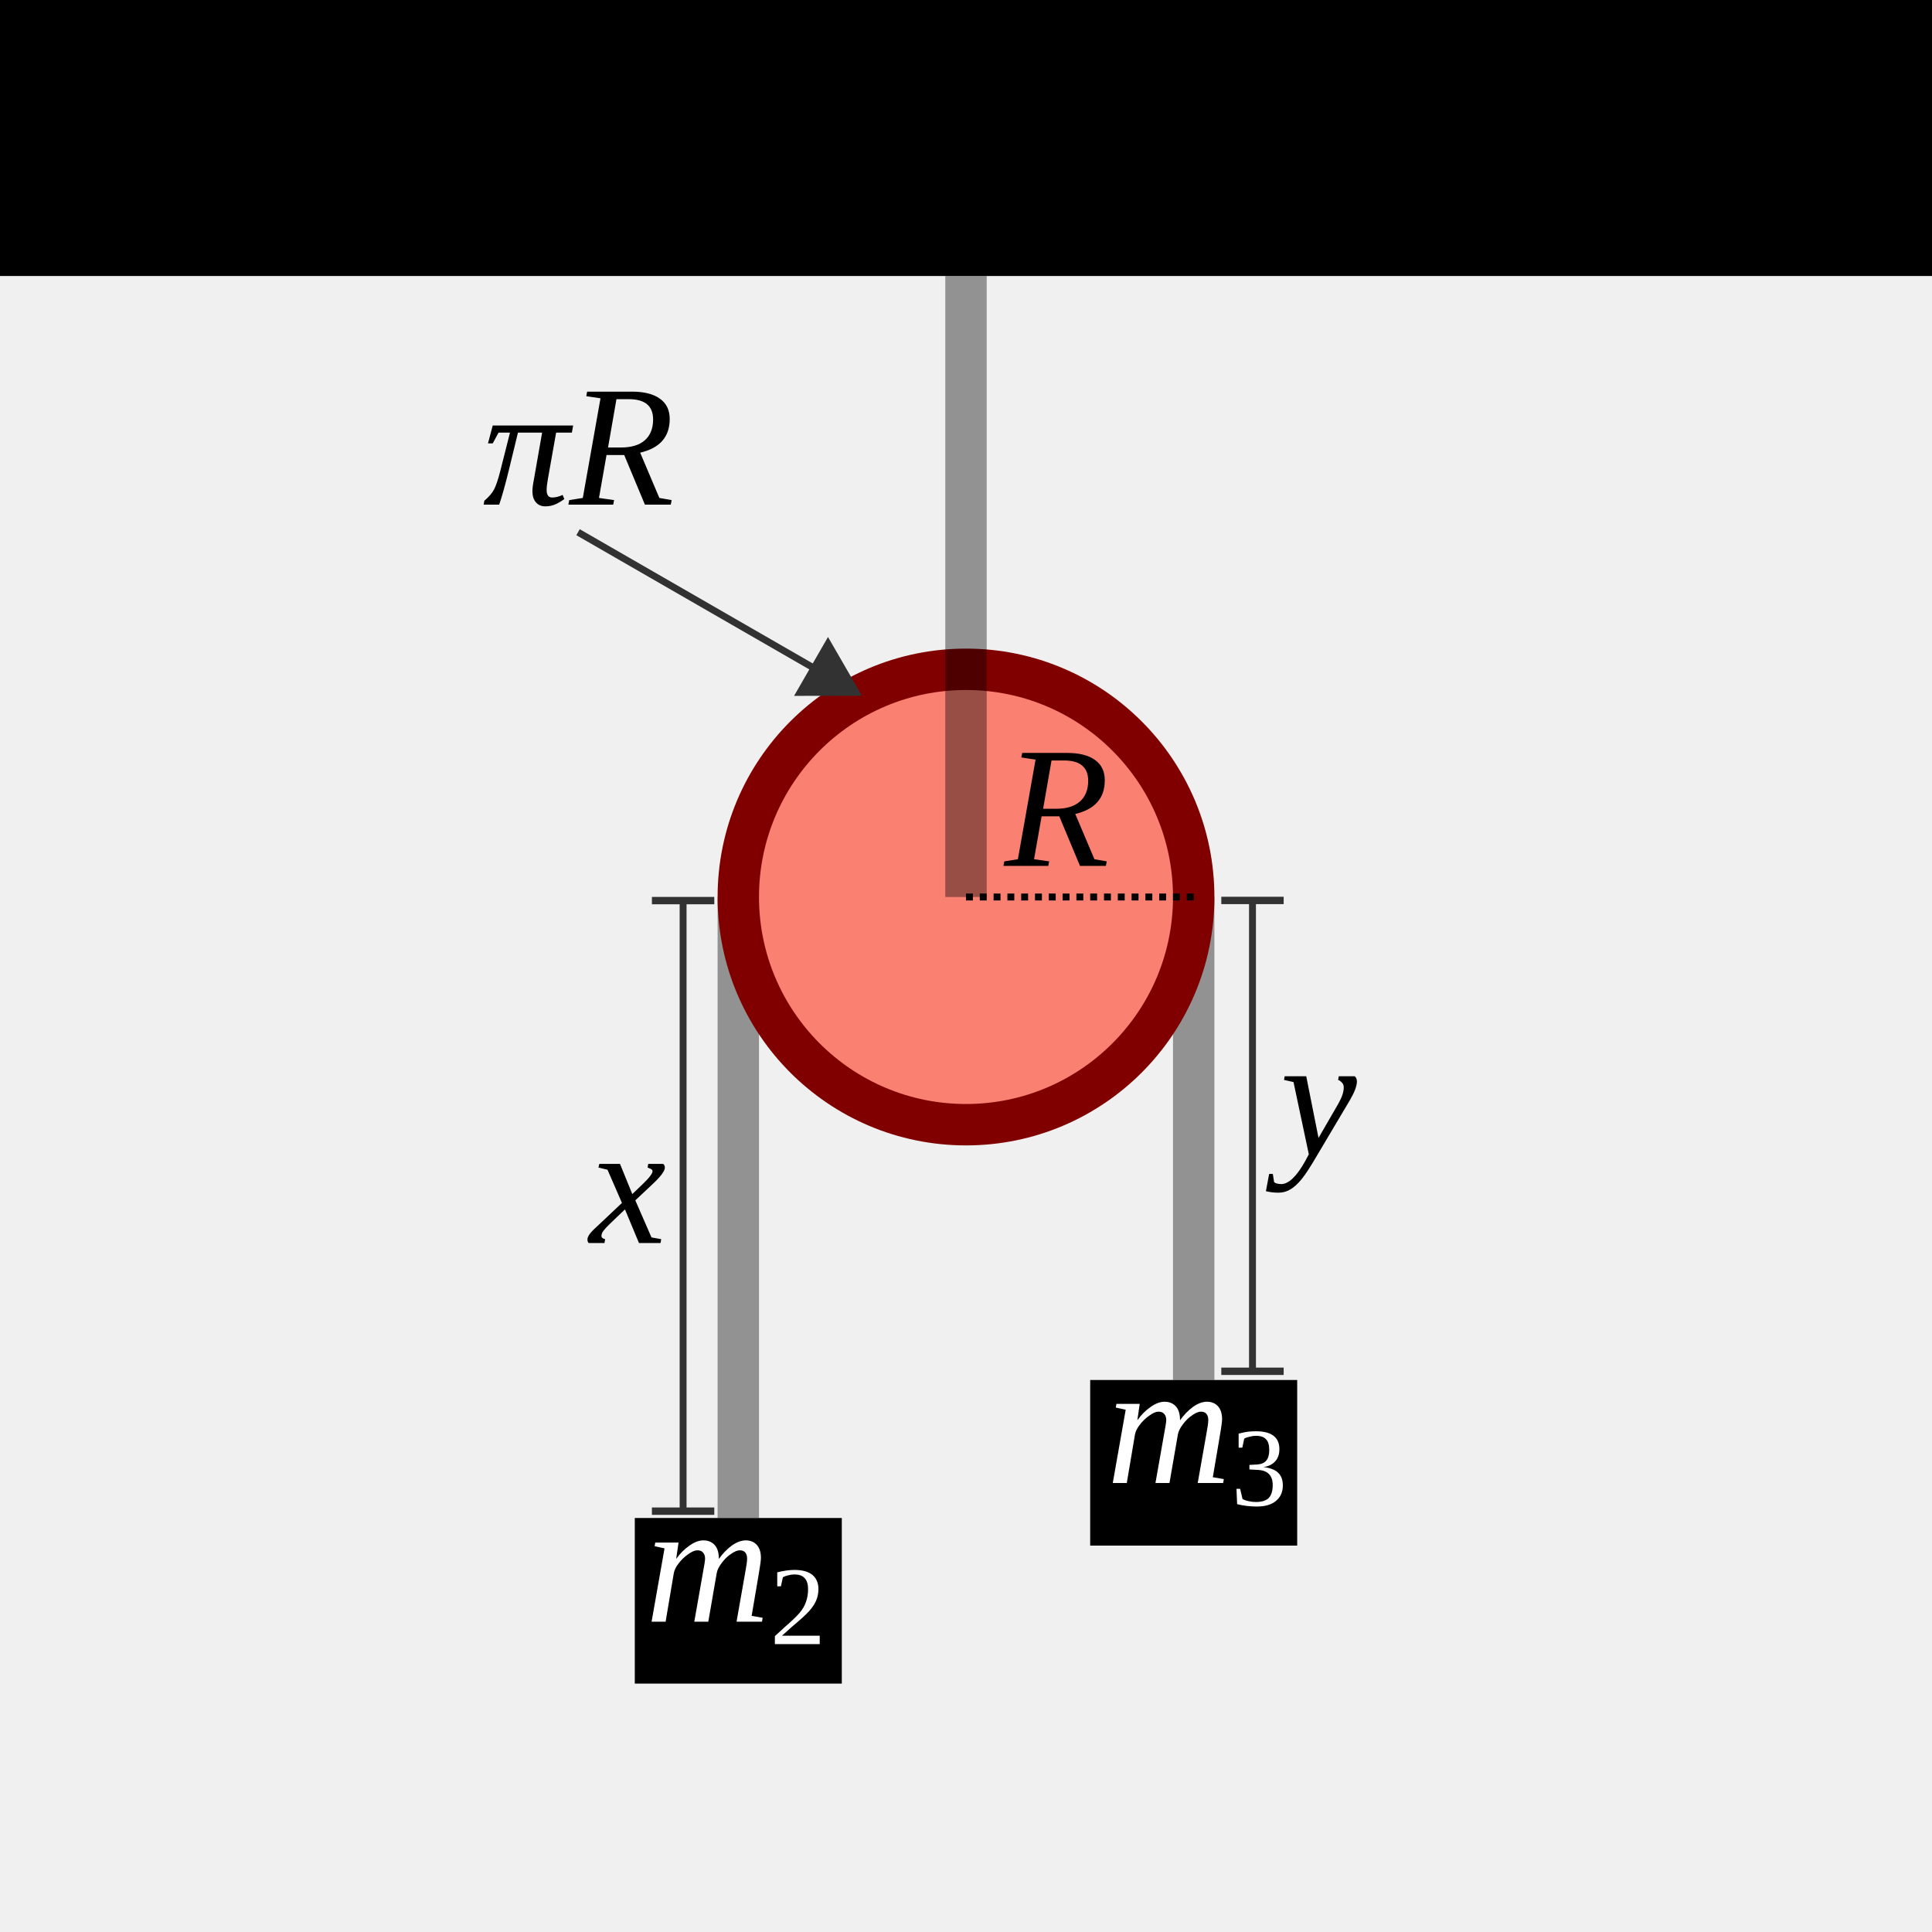
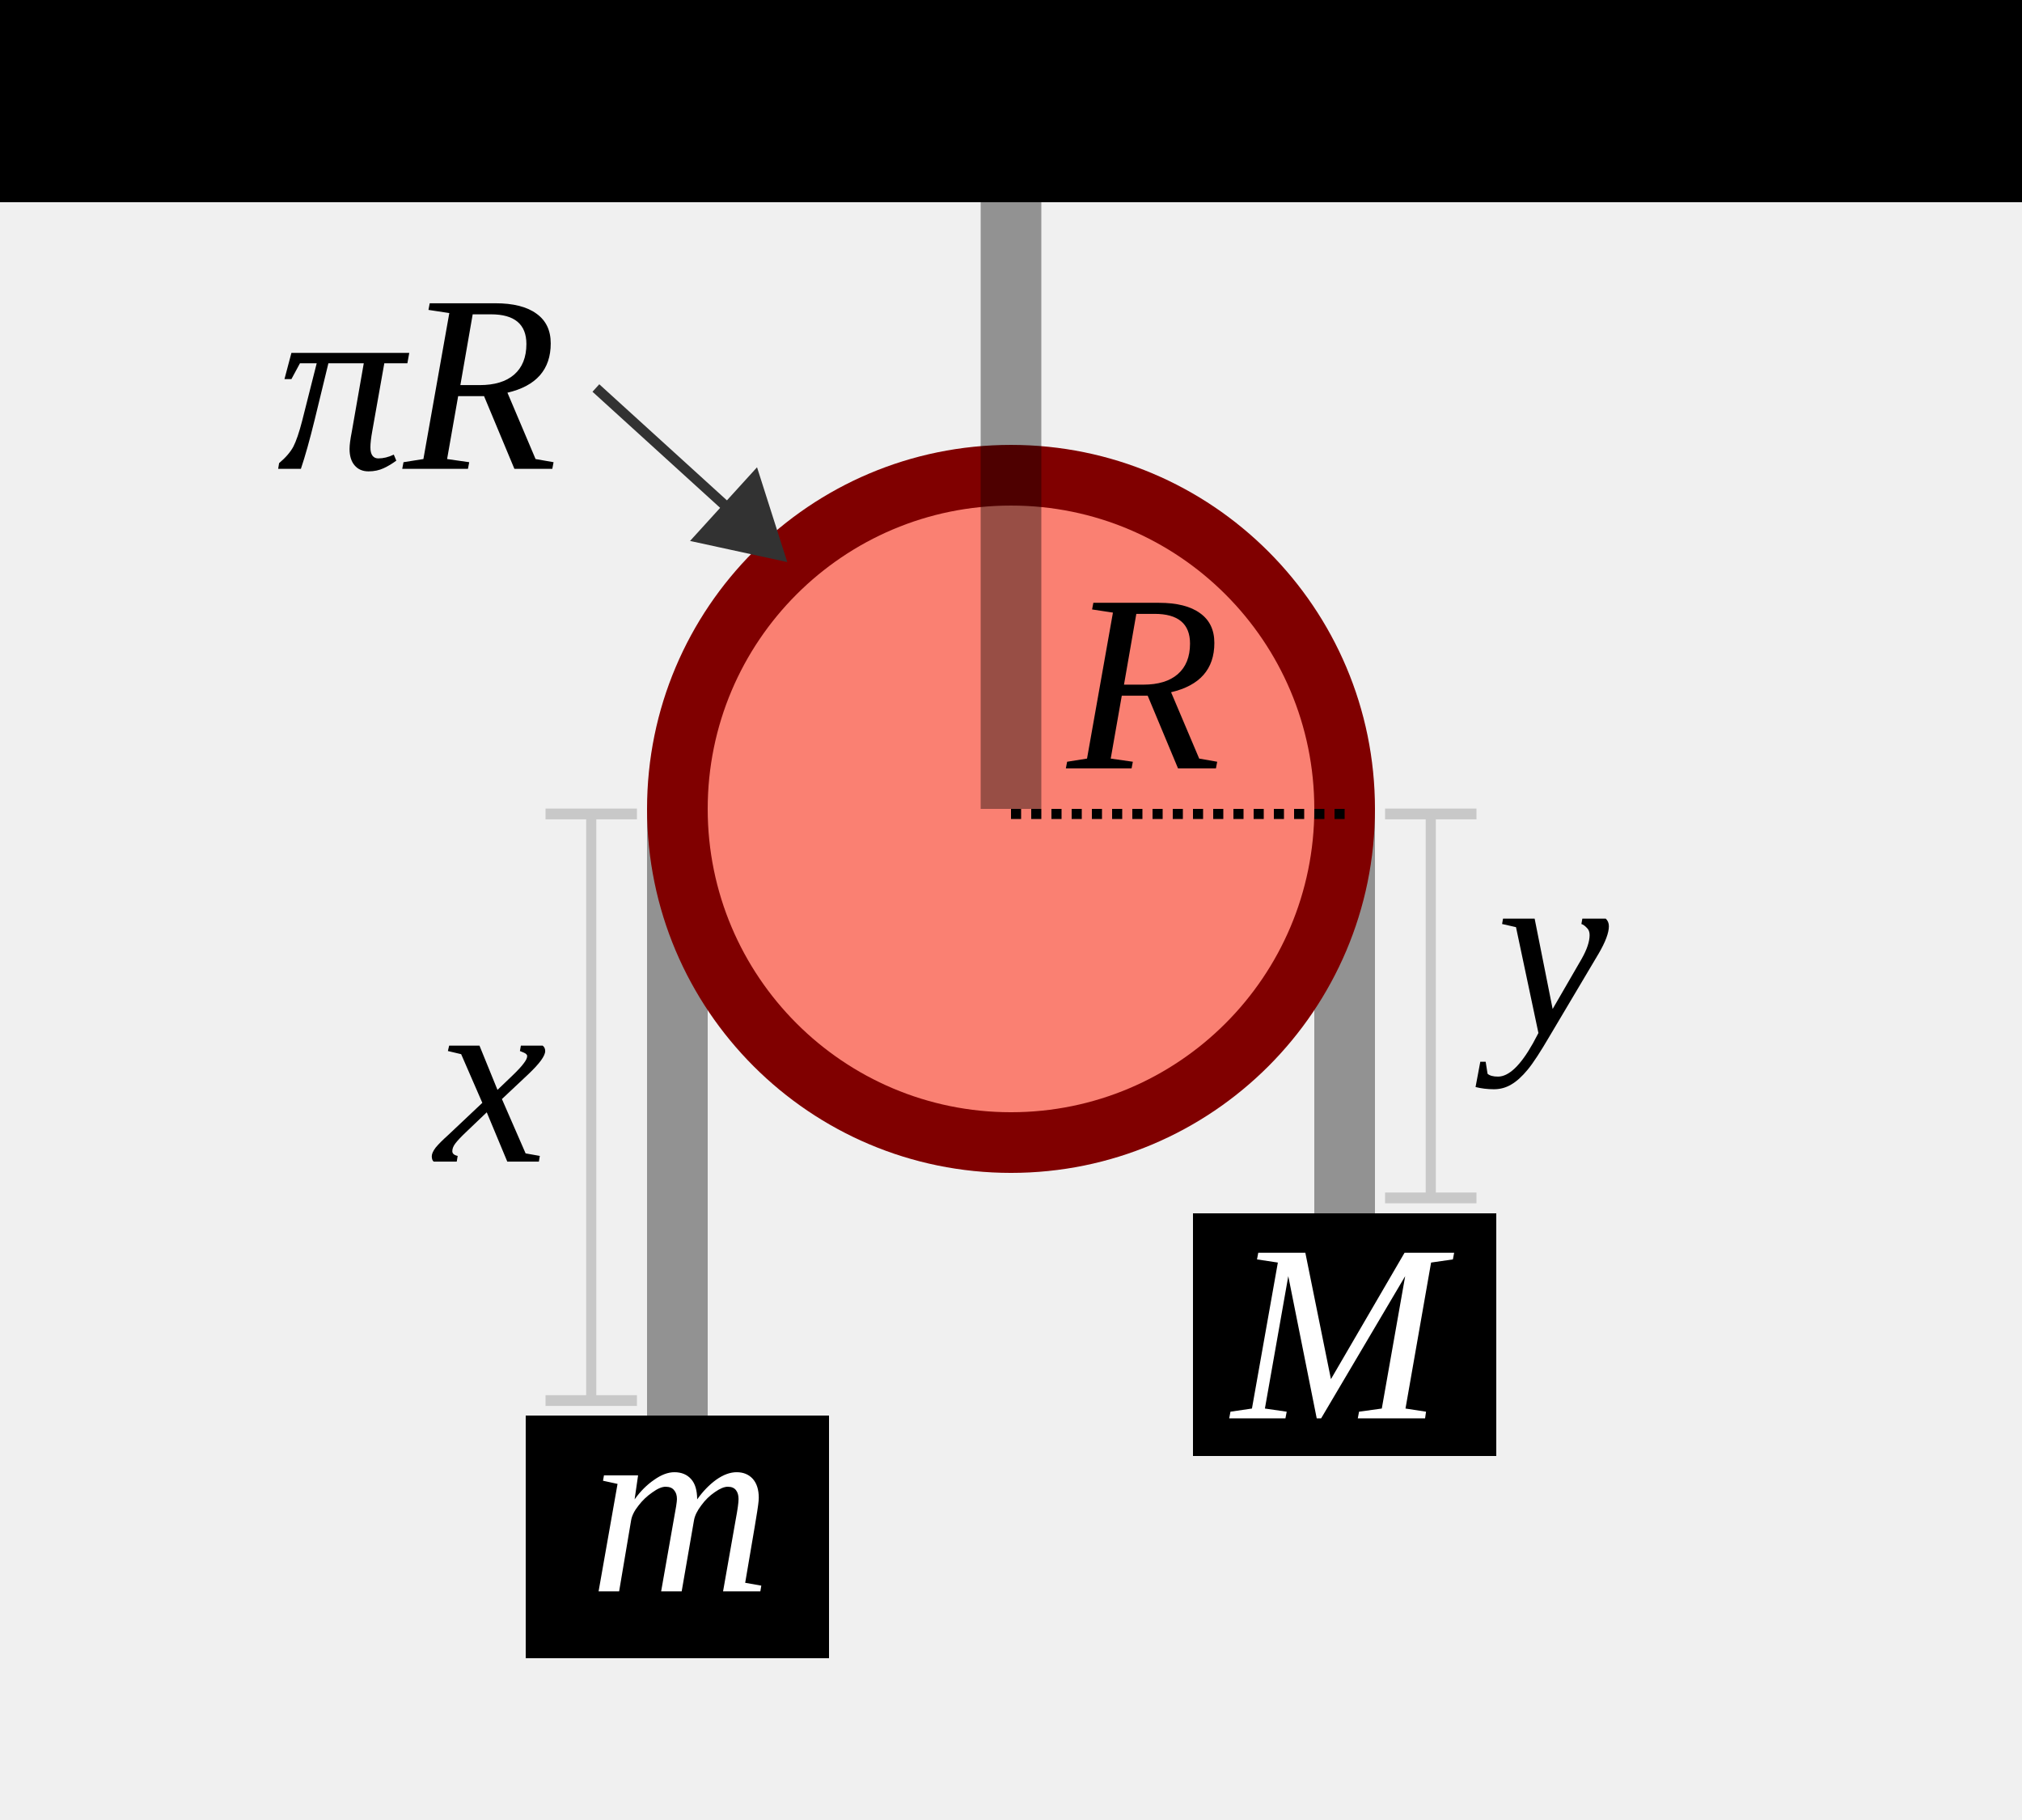
- <svg xmlns="http://www.w3.org/2000/svg" width="140" height="140" viewBox="0 0 140 140" id="svg2" version="1.1">
+ <svg xmlns="http://www.w3.org/2000/svg" width="100" height="90" viewBox="0 0 100 90" id="svg2" version="1.1">
  <defs id="defs4">
+     <marker orient="auto" refY="0" refX="0" id="marker5085" style="overflow:visible">
+       <path id="path5087" d="M 0,5.65 0,-5.65" style="fill:none;fill-opacity:0.75;fill-rule:evenodd;stroke:#c8c8c8;stroke-width:1pt;stroke-opacity:1" transform="scale(0.8,0.8)" />
+     </marker>
+     <marker orient="auto" refY="0" refX="0" id="marker5009" style="overflow:visible">
+       <path id="path5011" d="M 0,5.65 0,-5.65" style="fill:none;fill-opacity:0.75;fill-rule:evenodd;stroke:#c8c8c8;stroke-width:1pt;stroke-opacity:1" transform="scale(0.8,0.8)" />
+     </marker>
+     <marker orient="auto" refY="0" refX="0" id="StopL" style="overflow:visible">
+       <path id="path4436" d="M 0,5.65 0,-5.65" style="fill:none;fill-opacity:0.75;fill-rule:evenodd;stroke:#000000;stroke-width:1pt" transform="scale(0.8,0.8)" />
+     </marker>
    <marker style="overflow:visible" id="marker5303" refX="0" refY="0" orient="auto">
      <path transform="scale(0.8,0.8)" style="fill:none;fill-opacity:0.75;fill-rule:evenodd;stroke:#323232;stroke-width:1pt;stroke-opacity:1" d="M 0,5.65 0,-5.65" id="path5305" />
    </marker>
    <marker style="overflow:visible" id="marker5263" refX="0" refY="0" orient="auto">
      <path transform="scale(0.8,0.8)" style="fill:none;fill-opacity:0.75;fill-rule:evenodd;stroke:#323232;stroke-width:1pt;stroke-opacity:1" d="M 0,5.65 0,-5.65" id="path5265" />
-     </marker>
-     <marker orient="auto" refY="0" refX="0" id="marker4831" style="overflow:visible">
-       <path id="path4833" d="M 0,5.65 0,-5.65" style="fill:none;fill-opacity:0.75;fill-rule:evenodd;stroke:#323232;stroke-width:1pt;stroke-opacity:1" transform="scale(0.8,0.8)" />
-     </marker>
-     <marker orient="auto" refY="0" refX="0" id="StopL" style="overflow:visible">
-       <path id="path4712" d="M 0,5.65 0,-5.65" style="fill:none;fill-opacity:0.75;fill-rule:evenodd;stroke:#323232;stroke-width:1pt;stroke-opacity:1" transform="scale(0.8,0.8)" />
    </marker>
    <marker orient="auto" refY="0" refX="0" id="TriangleInL" style="overflow:visible">
      <path id="path4328" d="m 5.77,0 -8.65,5 0,-10 8.65,5 z" style="fill:#323232;fill-opacity:1;fill-rule:evenodd;stroke:#323232;stroke-width:1pt;stroke-opacity:1" transform="scale(-0.8,-0.8)" />
    </marker>
    <marker orient="auto" refY="0" refX="0" id="TriangleOutL" style="overflow:visible">
      <path id="path4337" d="m 5.77,0 -8.65,5 0,-10 8.65,5 z" style="fill:#323232;fill-opacity:1;fill-rule:evenodd;stroke:#323232;stroke-width:1pt;stroke-opacity:1" transform="scale(0.8,0.8)" />
    </marker>
    <pattern y="0" x="0" height="6" width="6" patternUnits="userSpaceOnUse" id="EMFhbasepattern" />
    <pattern y="0" x="0" height="6" width="6" patternUnits="userSpaceOnUse" id="EMFhbasepattern-4" />
+     <marker orient="auto" refY="0" refX="0" id="TriangleInL-5" style="overflow:visible">
+       <path id="path4328-1" d="m 5.77,0 -8.65,5 0,-10 8.65,5 z" style="fill:#323232;fill-opacity:1;fill-rule:evenodd;stroke:#323232;stroke-width:1pt;stroke-opacity:1" transform="scale(-0.8,-0.8)" />
+     </marker>
+     <marker style="overflow:visible" id="marker5263-1" refX="0" refY="0" orient="auto">
+       <path transform="scale(0.8,0.8)" style="fill:none;fill-opacity:0.75;fill-rule:evenodd;stroke:#c8c8c8;stroke-width:1pt;stroke-opacity:1" d="M 0,5.65 0,-5.65" id="path5265-9" />
+     </marker>
+     <marker style="overflow:visible" id="marker5303-8" refX="0" refY="0" orient="auto">
+       <path transform="scale(0.8,0.8)" style="fill:none;fill-opacity:0.75;fill-rule:evenodd;stroke:#c8c8c8;stroke-width:1pt;stroke-opacity:1" d="M 0,5.65 0,-5.65" id="path5305-2" />
+     </marker>
  </defs>
-   <g id="layer1" transform="translate(0,-912.3622)">
+   <g id="layer1" transform="translate(0,-962.3622)">
    <g id="g4284" transform="translate(-6.375694,36.49994)">
      <g id="g4161" transform="translate(-5.65329,-11.69564)">
        <text xml:space="preserve" style="font-style:normal;font-weight:normal;font-size:40px;line-height:125%;font-family:sans-serif;letter-spacing:0px;word-spacing:0px;fill:#000000;fill-opacity:1;stroke:none;stroke-width:1px;stroke-linecap:butt;stroke-linejoin:miter;stroke-opacity:1" x="113.145" y="816.84" id="text5099">
          <tspan id="tspan5101" x="113.145" y="816.84" />
        </text>
        <g id="g6135" transform="translate(3.0175784e-8,75)">
          <g id="g8301" transform="translate(0,80.46201)">
            <g id="g8345" transform="translate(0,4.537995)">
-               <rect y="727.558" x="12.029" height="20" width="140" id="rect4136" style="fill:#000000;fill-opacity:1;stroke:none" />
-               <g transform="translate(-50.82132,-134.8043)" id="g4256">
-                 <rect y="927.362" x="114.85" height="45" width="3" id="rect4233-4" style="fill:#000000;fill-opacity:0.392;stroke:none" />
-                 <rect y="927.362" x="147.85" height="35" width="3" id="rect4178" style="fill:#000000;fill-opacity:0.392;stroke:none" />
-                 <g transform="translate(-28.41533,-60.26941)" id="g4215">
-                   <g transform="translate(41.12276,19.698)" id="g4158">
-                     <circle style="fill:#800000;fill-opacity:1;stroke:none" id="circle4160" cx="120.143" cy="967.934" r="18" />
-                     <circle cy="967.934" cx="120.143" id="circle4162" style="fill:#fa8072;fill-opacity:1;stroke:none" r="15" />
+               <g id="g4573" transform="translate(-20,10)">
+                 <g id="g4256" transform="translate(-50.82132,-134.8043)" />
+                 <g id="g4618" transform="translate(0,30)">
+                   <g transform="translate(0,-15.00006)" id="g4600">
+                     <g id="g8345-6" transform="translate(-139,-25.25)">
+                       <g id="g6542">
+                         <g transform="translate(139,35.24999)" id="g4638" style="">
+                           <rect transform="translate(-1.6479492e-7,15.00006)" style="fill:#000000;fill-opacity:1;stroke:none" id="rect4136" width="100" height="10" x="32.029" y="727.558" />
+                           <rect style="fill:#000000;fill-opacity:0.392;stroke:none" id="rect4233-4" width="3" height="30" x="64.029" y="782.558" />
+                           <rect style="fill:#000000;fill-opacity:0.392;stroke:none" id="rect4178" width="3" height="20" x="97.029" y="782.558" />
+                           <g id="g4215" transform="translate(-79.23664,-205.0737)">
+                             <g id="g4158" transform="translate(41.12276,19.698)">
+                               <circle r="18" cy="967.934" cx="120.143" id="circle4160" style="fill:#800000;fill-opacity:1;stroke:none" />
+                               <circle r="15" style="fill:#fa8072;fill-opacity:1;stroke:none" id="circle4162" cx="120.143" cy="967.934" />
+                             </g>
+                           </g>
+                           <rect style="fill:#000000;fill-opacity:1;stroke:none" id="rect4235" width="15" height="12" x="91.029" y="802.558" />
+                           <rect y="752.558" x="80.529" height="30" width="3" id="rect4170" style="fill:#000000;fill-opacity:0.392;stroke:none" />
+                           <rect style="fill:#000000;fill-opacity:1;stroke:none" id="rect4252" width="15" height="12" x="58.029" y="812.558" />
+                           <text xml:space="preserve" style="font-style:normal;font-weight:normal;font-size:40px;line-height:125%;font-family:sans-serif;letter-spacing:0px;word-spacing:0px;fill:#000000;fill-opacity:1;stroke:none;stroke-width:1px;stroke-linecap:butt;stroke-linejoin:miter;stroke-opacity:1" x="61.18" y="821.247" id="text5079">
+                             <tspan id="tspan5081" x="61.18" y="821.247" style="font-style:italic;font-variant:normal;font-weight:normal;font-stretch:normal;font-size:12.5px;font-family:'Times New Roman';-inkscape-font-specification:'Times New Roman, ';fill:#ffffff;fill-opacity:1">m<tspan id="tspan5083" style="font-style:normal;font-size:65%;baseline-shift:sub" />
+                             </tspan>
+                           </text>
+                           <text id="text5085" y="812.696" x="92.96" style="font-style:normal;font-weight:normal;font-size:40px;line-height:125%;font-family:sans-serif;letter-spacing:0px;word-spacing:0px;fill:#000000;fill-opacity:1;stroke:none;stroke-width:1px;stroke-linecap:butt;stroke-linejoin:miter;stroke-opacity:1" xml:space="preserve">
+                             <tspan style="font-style:italic;font-variant:normal;font-weight:normal;font-stretch:normal;font-size:12.5px;font-family:'Times New Roman';-inkscape-font-specification:'Times New Roman, ';fill:#ffffff;fill-opacity:1" y="812.696" x="92.96" id="tspan5087">M<tspan style="font-style:normal;font-size:65%;baseline-shift:sub" id="tspan5089" />
+                             </tspan>
+                           </text>
+                         </g>
+                         <text id="text5027" y="835.251" x="192.54" style="font-style:normal;font-weight:normal;font-size:12.5px;line-height:125%;font-family:sans-serif;letter-spacing:0px;word-spacing:0px;fill:#000000;fill-opacity:1;stroke:none;stroke-width:1px;stroke-linecap:butt;stroke-linejoin:miter;stroke-opacity:1" xml:space="preserve">
+                           <tspan style="font-style:italic;font-variant:normal;font-weight:normal;font-stretch:normal;font-size:12.5px;font-family:'Times New Roman';-inkscape-font-specification:'Times New Roman, '" y="835.251" x="192.54" id="tspan5029">x</tspan>
+                         </text>
+                         <text xml:space="preserve" style="font-style:normal;font-weight:normal;font-size:12.5px;line-height:125%;font-family:sans-serif;letter-spacing:0px;word-spacing:0px;fill:#000000;fill-opacity:1;stroke:none;stroke-width:1px;stroke-linecap:butt;stroke-linejoin:miter;stroke-opacity:1" x="245.05" y="828.965" id="text5031">
+                           <tspan id="tspan5033" x="245.05" y="828.965" style="font-style:italic;font-variant:normal;font-weight:normal;font-stretch:normal;font-size:12.5px;font-family:'Times New Roman';-inkscape-font-specification:'Times New Roman, '">y</tspan>
+                         </text>
+                         <path style="fill:none;fill-rule:evenodd;stroke:#000000;stroke-width:0.5;stroke-linecap:butt;stroke-linejoin:miter;stroke-miterlimit:4;stroke-dasharray:0.5, 0.5;stroke-dashoffset:0;stroke-opacity:1" d="m 221.029,818.058 16.5,0" id="path5093" />
+                         <text id="text5095" y="815.808" x="223.803" style="font-style:normal;font-weight:normal;font-size:12.5px;line-height:125%;font-family:sans-serif;letter-spacing:0px;word-spacing:0px;fill:#000000;fill-opacity:1;stroke:none;stroke-width:1px;stroke-linecap:butt;stroke-linejoin:miter;stroke-opacity:1" xml:space="preserve">
+                           <tspan style="font-style:italic;font-variant:normal;font-weight:normal;font-stretch:normal;font-size:12.5px;font-family:'Times New Roman';-inkscape-font-specification:'Times New Roman, '" y="815.808" x="223.803" id="tspan5097">R</tspan>
+                         </text>
+                         <text xml:space="preserve" style="font-style:normal;font-weight:normal;font-size:12.5px;line-height:125%;font-family:sans-serif;letter-spacing:0px;word-spacing:0px;fill:#000000;fill-opacity:1;stroke:none;stroke-width:1px;stroke-linecap:butt;stroke-linejoin:miter;stroke-opacity:1" x="184.724" y="800.995" id="text5103">
+                           <tspan id="tspan5105" x="184.724" y="800.995" style="font-style:italic;font-variant:normal;font-weight:normal;font-stretch:normal;font-size:12.5px;font-family:'Times New Roman';-inkscape-font-specification:'Times New Roman, '">πR</tspan>
+                         </text>
+                         <path style="fill:none;fill-rule:evenodd;stroke:#323232;stroke-width:0.5;stroke-linecap:butt;stroke-linejoin:miter;stroke-miterlimit:4;stroke-dasharray:none;stroke-opacity:1;marker-start:url(#TriangleInL-5)" d="m 207.862,803.691 -7.363,-6.696" id="path5107" />
+                         <path id="path5261" d="m 241.789,818.058 0,18.988" style="fill:none;fill-rule:evenodd;stroke:#c8c8c8;stroke-width:0.5;stroke-linecap:butt;stroke-linejoin:miter;stroke-miterlimit:4;stroke-dasharray:none;stroke-dashoffset:0;stroke-opacity:1;marker-start:url(#marker5263-1);marker-end:url(#marker5303-8)" />
+                         <path style="fill:none;fill-rule:evenodd;stroke:#c8c8c8;stroke-width:0.5;stroke-linecap:butt;stroke-linejoin:miter;stroke-miterlimit:4;stroke-dasharray:none;stroke-dashoffset:0;stroke-opacity:1;marker-start:url(#marker5009);marker-end:url(#marker5085)" d="m 200.269,818.058 0,29.008" id="path5007" />
+                       </g>
+                     </g>
                  </g>
                </g>
-                 <rect y="962.362" x="141.85" height="12" width="15" id="rect4235" style="fill:#000000;fill-opacity:1;stroke:none" />
-                 <rect style="fill:#000000;fill-opacity:0.392;stroke:none" id="rect4170" width="3" height="45" x="131.35" y="882.362" />
-                 <rect y="972.362" x="108.85" height="12" width="15" id="rect4252" style="fill:#000000;fill-opacity:1;stroke:none" />
              </g>
-               <path id="path4185" d="m 61.529,792.818 0,44.244" style="fill:none;fill-rule:evenodd;stroke:#323232;stroke-width:0.5;stroke-linecap:butt;stroke-linejoin:miter;stroke-miterlimit:4;stroke-dasharray:none;stroke-dashoffset:0;stroke-opacity:1;marker-start:url(#marker4831);marker-end:url(#StopL)" />
-               <text xml:space="preserve" style="font-style:normal;font-weight:normal;font-size:12.5px;line-height:125%;font-family:sans-serif;letter-spacing:0px;word-spacing:0px;fill:#000000;fill-opacity:1;stroke:none;stroke-width:1px;stroke-linecap:butt;stroke-linejoin:miter;stroke-opacity:1" x="54.754" y="817.629" id="text5027">
-                 <tspan id="tspan5029" x="54.754" y="817.629" style="font-style:italic;font-variant:normal;font-weight:normal;font-stretch:normal;font-size:12.5px;font-family:'Times New Roman';-inkscape-font-specification:'Times New Roman, '">x</tspan>
-               </text>
-               <text id="text5031" y="811.28" x="104.809" style="font-style:normal;font-weight:normal;font-size:12.5px;line-height:125%;font-family:sans-serif;letter-spacing:0px;word-spacing:0px;fill:#000000;fill-opacity:1;stroke:none;stroke-width:1px;stroke-linecap:butt;stroke-linejoin:miter;stroke-opacity:1" xml:space="preserve">
-                 <tspan style="font-style:italic;font-variant:normal;font-weight:normal;font-stretch:normal;font-size:12.5px;font-family:'Times New Roman';-inkscape-font-specification:'Times New Roman, '" y="811.28" x="104.809" id="tspan5033">y</tspan>
-               </text>
-               <text id="text5079" y="845.07" x="58.793" style="font-style:normal;font-weight:normal;font-size:40px;line-height:125%;font-family:sans-serif;letter-spacing:0px;word-spacing:0px;fill:#000000;fill-opacity:1;stroke:none;stroke-width:1px;stroke-linecap:butt;stroke-linejoin:miter;stroke-opacity:1" xml:space="preserve">
-                 <tspan style="font-style:italic;font-variant:normal;font-weight:normal;font-stretch:normal;font-size:12.5px;font-family:'Times New Roman';-inkscape-font-specification:'Times New Roman, ';fill:#ffffff;fill-opacity:1" y="845.07" x="58.793" id="tspan5081">m<tspan style="font-style:normal;font-size:65%;baseline-shift:sub" id="tspan5083">2</tspan>
-                 </tspan>
-               </text>
-               <text xml:space="preserve" style="font-style:normal;font-weight:normal;font-size:40px;line-height:125%;font-family:sans-serif;letter-spacing:0px;word-spacing:0px;fill:#000000;fill-opacity:1;stroke:none;stroke-width:1px;stroke-linecap:butt;stroke-linejoin:miter;stroke-opacity:1" x="92.212" y="835.022" id="text5085">
-                 <tspan id="tspan5087" x="92.212" y="835.022" style="font-style:italic;font-variant:normal;font-weight:normal;font-stretch:normal;font-size:12.5px;font-family:'Times New Roman';-inkscape-font-specification:'Times New Roman, ';fill:#ffffff;fill-opacity:1">m<tspan id="tspan5089" style="font-style:normal;font-size:65%;baseline-shift:sub">3</tspan>
-                 </tspan>
-               </text>
-               <path id="path5093" d="m 82.029,792.558 16.5,0" style="fill:none;fill-rule:evenodd;stroke:#000000;stroke-width:0.5;stroke-linecap:butt;stroke-linejoin:miter;stroke-miterlimit:4;stroke-dasharray:0.5, 0.5;stroke-dashoffset:0;stroke-opacity:1" />
-               <text xml:space="preserve" style="font-style:normal;font-weight:normal;font-size:12.5px;line-height:125%;font-family:sans-serif;letter-spacing:0px;word-spacing:0px;fill:#000000;fill-opacity:1;stroke:none;stroke-width:1px;stroke-linecap:butt;stroke-linejoin:miter;stroke-opacity:1" x="84.803" y="790.308" id="text5095">
-                 <tspan id="tspan5097" x="84.803" y="790.308" style="font-style:italic;font-variant:normal;font-weight:normal;font-stretch:normal;font-size:12.5px;font-family:'Times New Roman';-inkscape-font-specification:'Times New Roman, '">R</tspan>
-               </text>
-               <text id="text5103" y="764.123" x="47.016" style="font-style:normal;font-weight:normal;font-size:12.5px;line-height:125%;font-family:sans-serif;letter-spacing:0px;word-spacing:0px;fill:#000000;fill-opacity:1;stroke:none;stroke-width:1px;stroke-linecap:butt;stroke-linejoin:miter;stroke-opacity:1" xml:space="preserve">
-                 <tspan style="font-style:italic;font-variant:normal;font-weight:normal;font-stretch:normal;font-size:12.5px;font-family:'Times New Roman';-inkscape-font-specification:'Times New Roman, '" y="764.123" x="47.016" id="tspan5105">πR</tspan>
-               </text>
-               <path id="path5107" d="M 72.029,776.558 53.916,766.123" style="fill:none;fill-rule:evenodd;stroke:#323232;stroke-width:0.5;stroke-linecap:butt;stroke-linejoin:miter;stroke-miterlimit:4;stroke-dasharray:none;stroke-opacity:1;marker-start:url(#TriangleInL)" />
-               <path style="fill:none;fill-rule:evenodd;stroke:#323232;stroke-width:0.5;stroke-linecap:butt;stroke-linejoin:miter;stroke-miterlimit:4;stroke-dasharray:none;stroke-dashoffset:0;stroke-opacity:1;marker-start:url(#marker5263);marker-end:url(#marker5303)" d="m 102.789,792.808 0,34.118" id="path5261" />
            </g>
          </g>
        </g>
      </g>
    </g>
  </g>
</svg>
